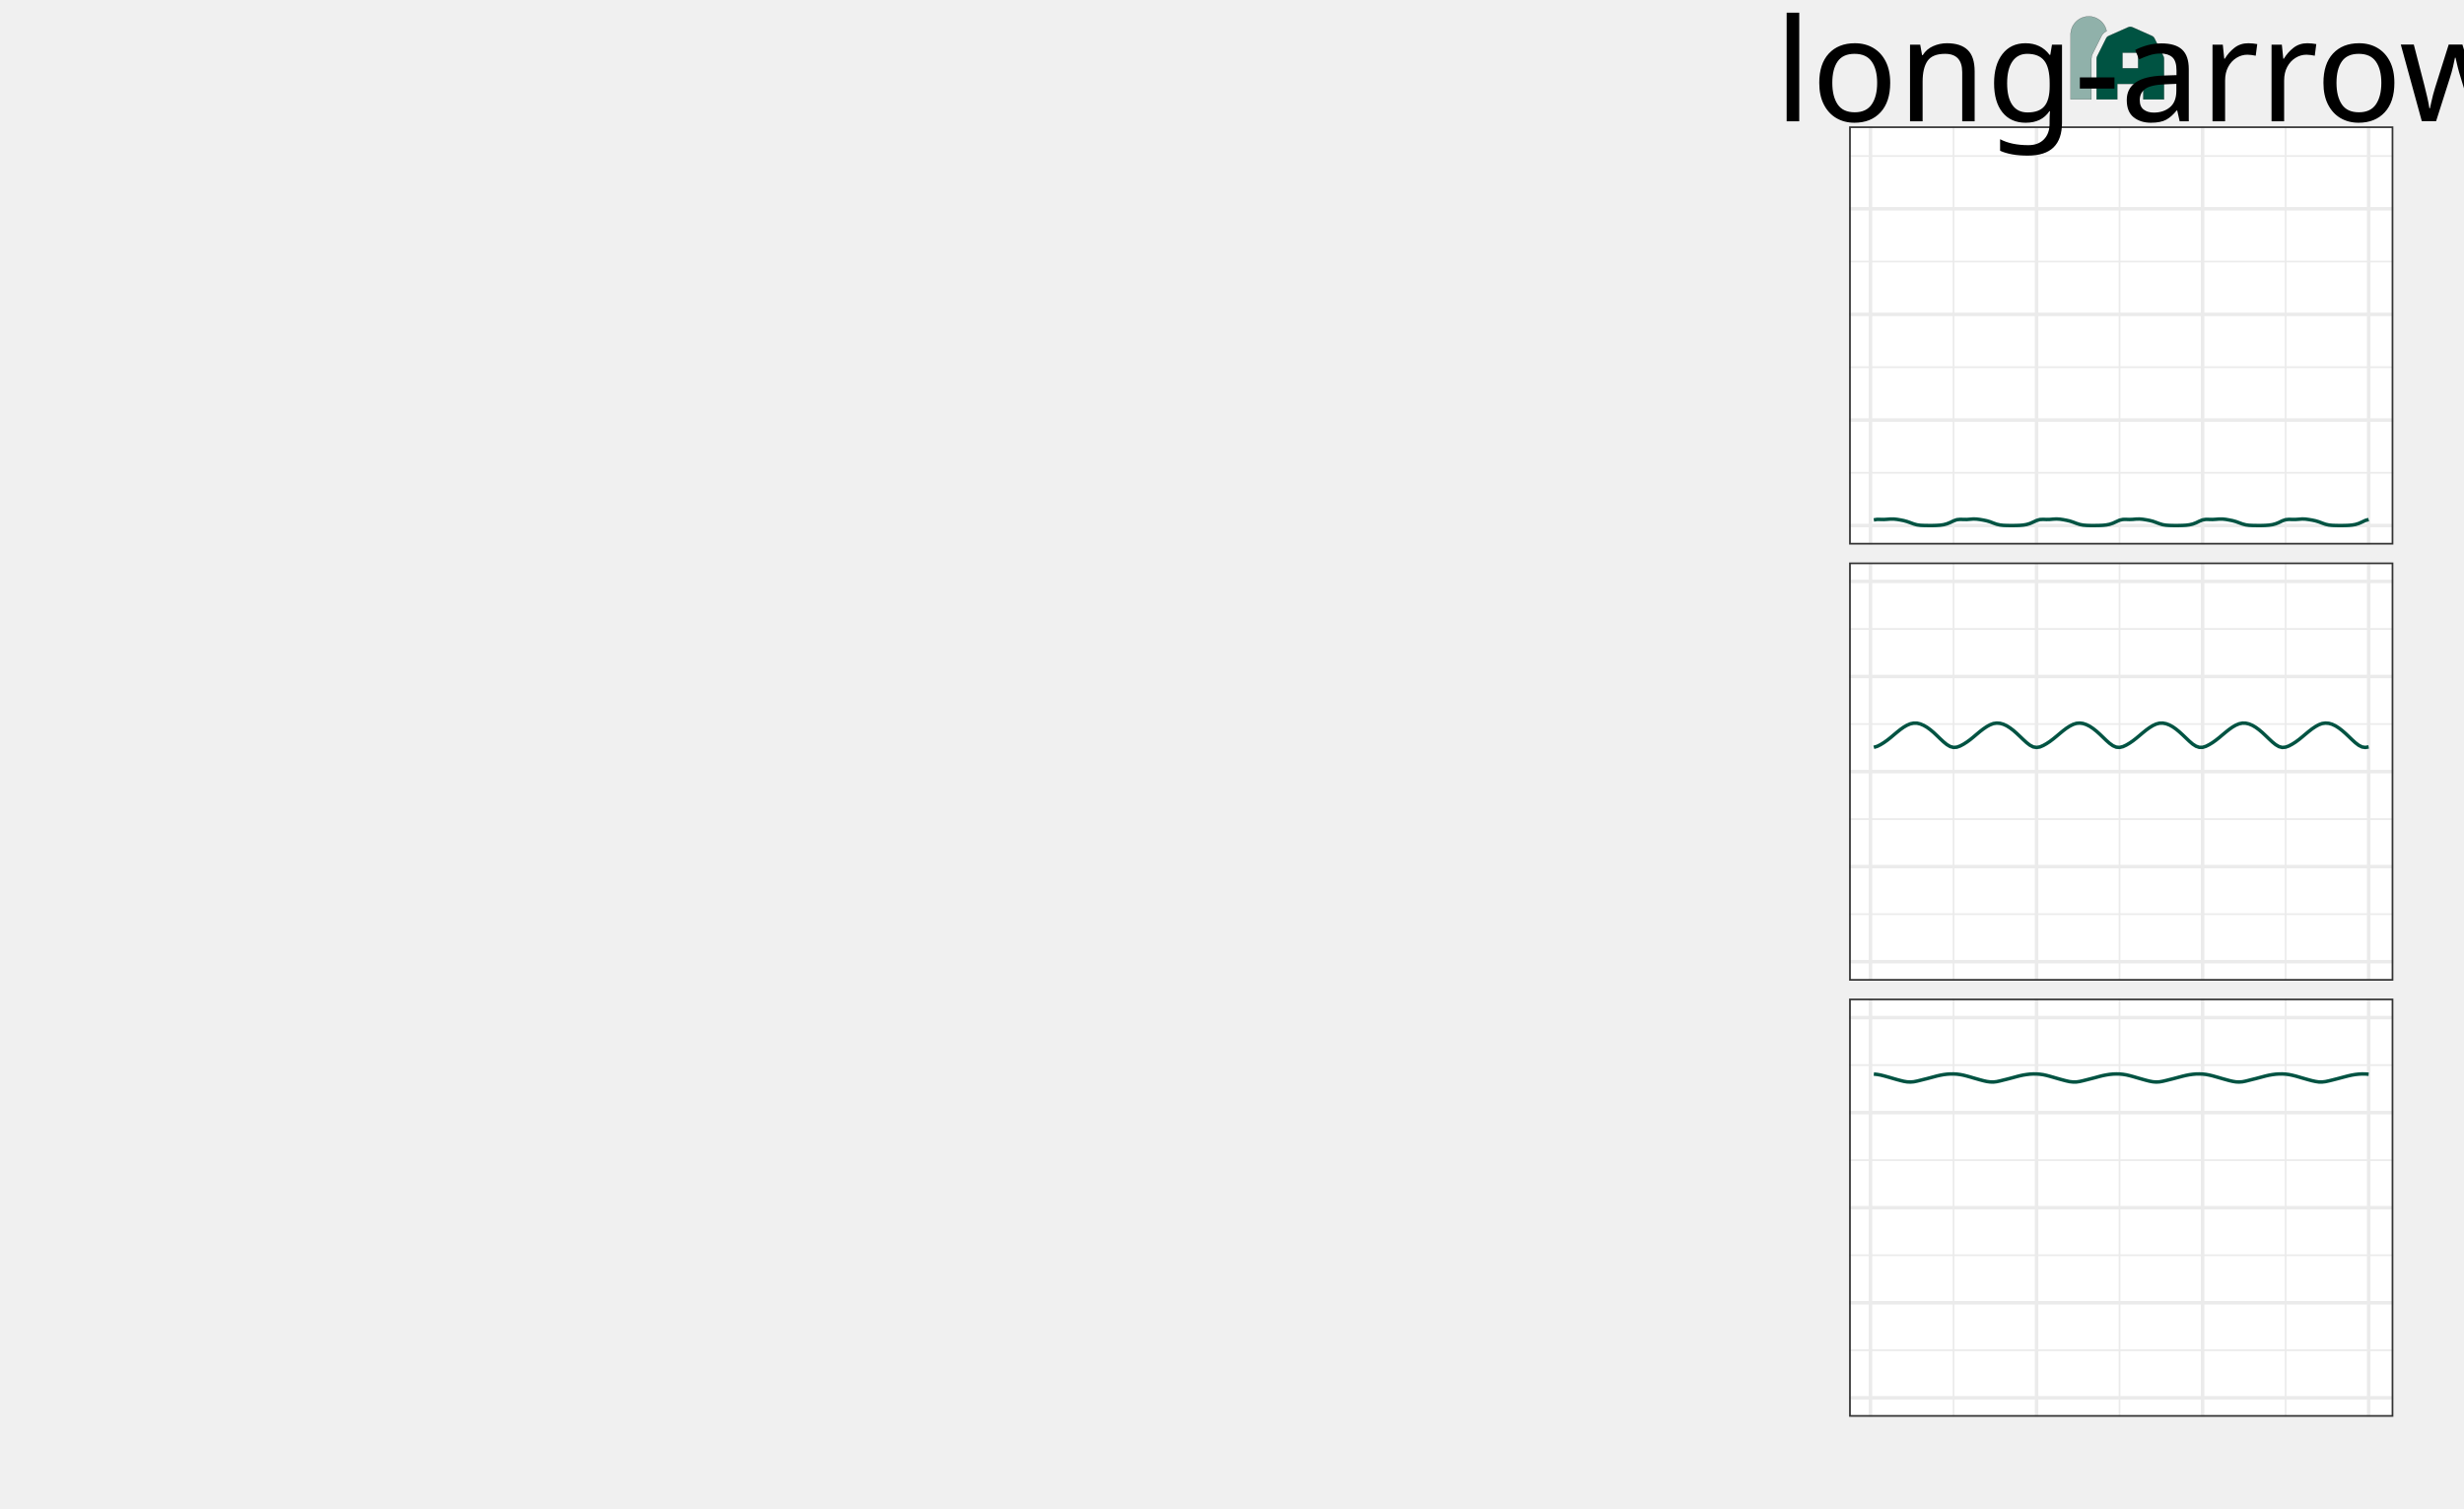
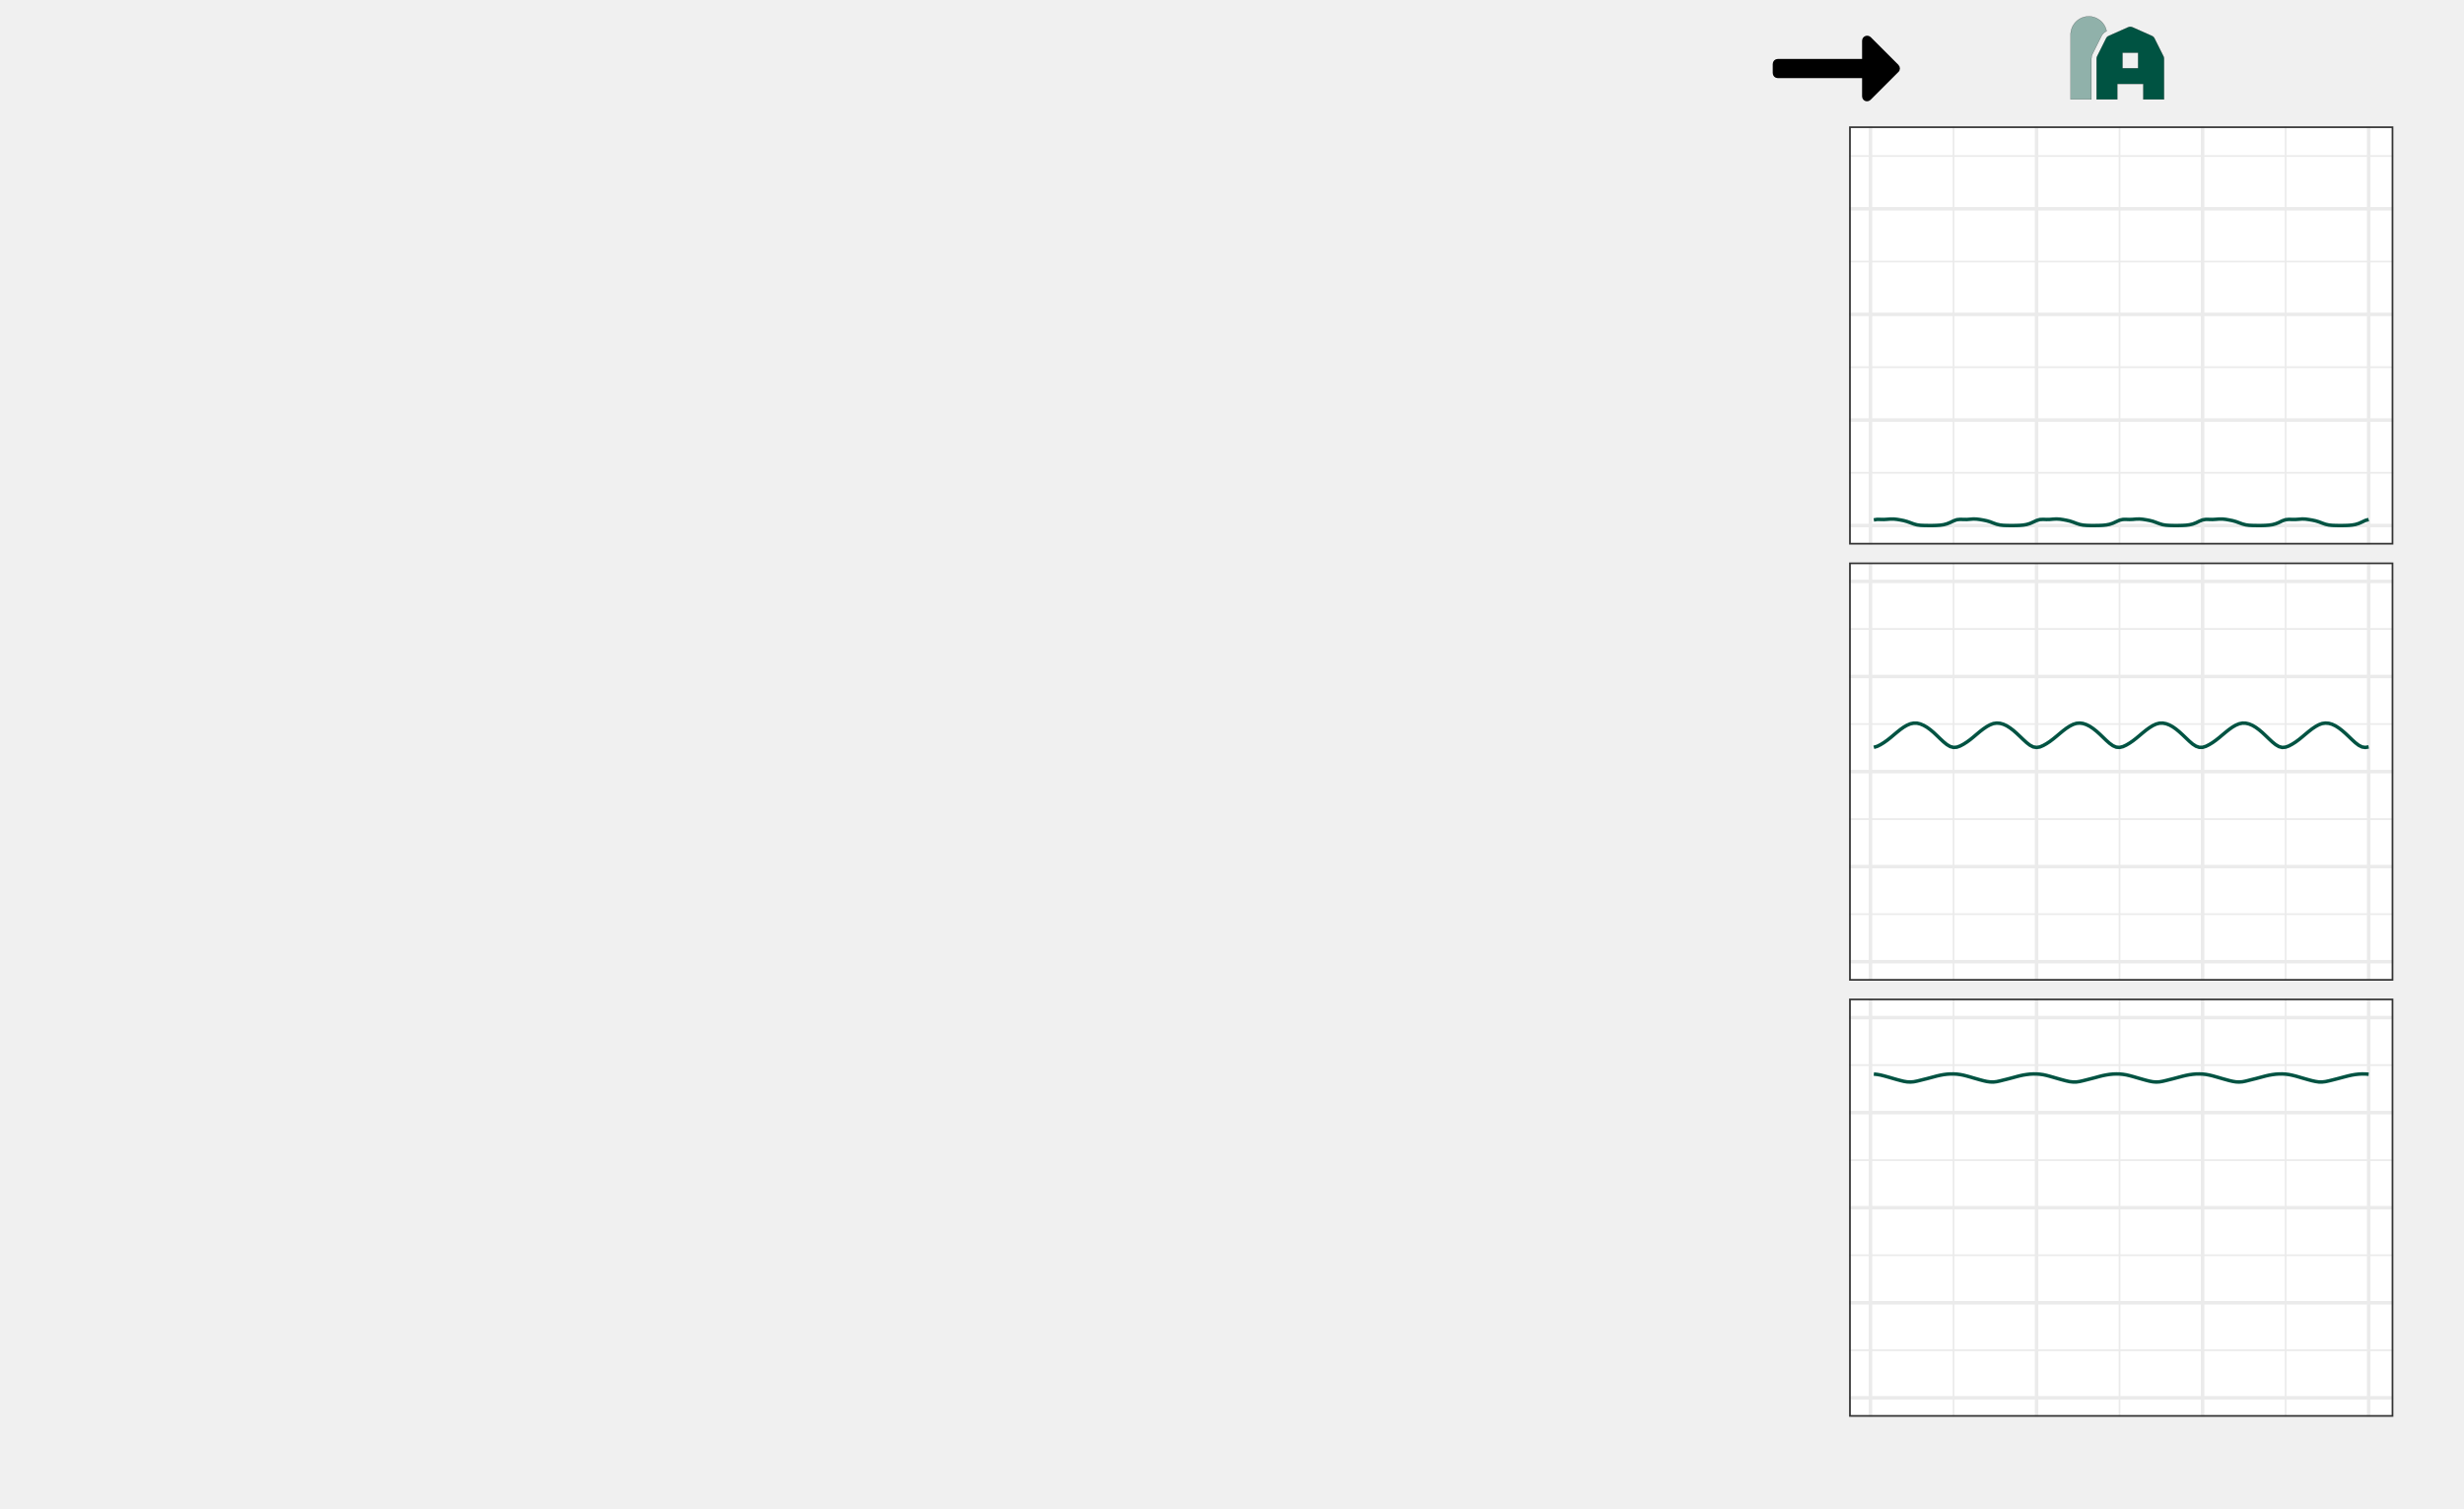
<svg xmlns="http://www.w3.org/2000/svg" viewBox="0 0 755.441 462.596" version="1.1" id="svg872" width="755.441" height="462.596">
  <defs id="defs4">
    <style type="text/css" id="style2">
    line, polyline, polygon, path, rect, circle {
      fill: none;
      stroke: #000000;
      stroke-linecap: round;
      stroke-linejoin: round;
      stroke-miterlimit: 10.00;
    }
  </style>
  </defs>
  <defs id="defs13">
    <clipPath id="cpNDkuOTJ8MjE2LjgwfDEzMy43MXw1LjQ4">
      <rect x="49.92" y="5.48" width="166.88" height="128.23" id="rect10" style="fill:none;stroke:#000000;stroke-linecap:round;stroke-linejoin:round;stroke-miterlimit:10" />
    </clipPath>
  </defs>
  <defs id="defs54">
    <clipPath id="cpMC4wMHw3NTYuMDB8NDMyLjAwfDAuMDA=">
      <rect x="0" y="0" width="756" height="432" id="rect51" style="fill:none;stroke:#000000;stroke-linecap:round;stroke-linejoin:round;stroke-miterlimit:10" />
    </clipPath>
  </defs>
  <defs id="defs59">
    <clipPath id="cpNDkuOTJ8MjE2LjgwfDI2Ny40MXwxMzkuMTk=">
      <rect x="49.92" y="139.19" width="166.88" height="128.23" id="rect56" style="fill:none;stroke:#000000;stroke-linecap:round;stroke-linejoin:round;stroke-miterlimit:10" />
    </clipPath>
  </defs>
  <defs id="defs103">
    <clipPath id="clipPath101">
      <rect x="0" y="0" width="756" height="432" id="rect99" style="fill:none;stroke:#000000;stroke-linecap:round;stroke-linejoin:round;stroke-miterlimit:10" />
    </clipPath>
  </defs>
  <defs id="defs108">
    <clipPath id="cpNDkuOTJ8MjE2LjgwfDQwMS4xMnwyNzIuODk=">
      <rect x="49.92" y="272.89" width="166.88" height="128.23" id="rect105" style="fill:none;stroke:#000000;stroke-linecap:round;stroke-linejoin:round;stroke-miterlimit:10" />
    </clipPath>
  </defs>
  <defs id="defs152">
    <clipPath id="clipPath150">
      <rect x="0" y="0" width="756" height="432" id="rect148" style="fill:none;stroke:#000000;stroke-linecap:round;stroke-linejoin:round;stroke-miterlimit:10" />
    </clipPath>
  </defs>
  <defs id="defs157">
    <clipPath id="cpMjIyLjI4fDM4OS4xNnwxMzMuNzF8NS40OA==">
      <rect x="222.28" y="5.48" width="166.88" height="128.23" id="rect154" style="fill:none;stroke:#000000;stroke-linecap:round;stroke-linejoin:round;stroke-miterlimit:10" />
    </clipPath>
  </defs>
  <defs id="defs199">
    <clipPath id="clipPath197">
      <rect x="0" y="0" width="756" height="432" id="rect195" style="fill:none;stroke:#000000;stroke-linecap:round;stroke-linejoin:round;stroke-miterlimit:10" />
    </clipPath>
  </defs>
  <defs id="defs204">
    <clipPath id="cpMjIyLjI4fDM4OS4xNnwyNjcuNDF8MTM5LjE5">
      <rect x="222.28" y="139.19" width="166.88" height="128.23" id="rect201" style="fill:none;stroke:#000000;stroke-linecap:round;stroke-linejoin:round;stroke-miterlimit:10" />
    </clipPath>
  </defs>
  <defs id="defs248">
    <clipPath id="clipPath246">
      <rect x="0" y="0" width="756" height="432" id="rect244" style="fill:none;stroke:#000000;stroke-linecap:round;stroke-linejoin:round;stroke-miterlimit:10" />
    </clipPath>
  </defs>
  <defs id="defs253">
    <clipPath id="cpMjIyLjI4fDM4OS4xNnw0MDEuMTJ8MjcyLjg5">
      <rect x="222.28" y="272.89" width="166.88" height="128.23" id="rect250" style="fill:none;stroke:#000000;stroke-linecap:round;stroke-linejoin:round;stroke-miterlimit:10" />
    </clipPath>
  </defs>
  <defs id="defs297">
    <clipPath id="clipPath295">
      <rect x="0" y="0" width="756" height="432" id="rect293" style="fill:none;stroke:#000000;stroke-linecap:round;stroke-linejoin:round;stroke-miterlimit:10" />
    </clipPath>
  </defs>
  <defs id="defs302">
    <clipPath id="cpMzk0LjYzfDU2MS41MXwxMzMuNzF8NS40OA==">
      <rect x="394.63" y="5.48" width="166.88" height="128.23" id="rect299" style="fill:none;stroke:#000000;stroke-linecap:round;stroke-linejoin:round;stroke-miterlimit:10" />
    </clipPath>
  </defs>
  <defs id="defs344">
    <clipPath id="clipPath342">
      <rect x="0" y="0" width="756" height="432" id="rect340" style="fill:none;stroke:#000000;stroke-linecap:round;stroke-linejoin:round;stroke-miterlimit:10" />
    </clipPath>
  </defs>
  <defs id="defs349">
    <clipPath id="cpMzk0LjYzfDU2MS41MXwyNjcuNDF8MTM5LjE5">
      <rect x="394.63" y="139.19" width="166.88" height="128.23" id="rect346" style="fill:none;stroke:#000000;stroke-linecap:round;stroke-linejoin:round;stroke-miterlimit:10" />
    </clipPath>
  </defs>
  <defs id="defs393">
    <clipPath id="clipPath391">
      <rect x="0" y="0" width="756" height="432" id="rect389" style="fill:none;stroke:#000000;stroke-linecap:round;stroke-linejoin:round;stroke-miterlimit:10" />
    </clipPath>
  </defs>
  <defs id="defs398">
    <clipPath id="cpMzk0LjYzfDU2MS41MXw0MDEuMTJ8MjcyLjg5">
      <rect x="394.63" y="272.89" width="166.88" height="128.23" id="rect395" style="fill:none;stroke:#000000;stroke-linecap:round;stroke-linejoin:round;stroke-miterlimit:10" />
    </clipPath>
  </defs>
  <defs id="defs442">
    <clipPath id="clipPath440">
      <rect x="0" y="0" width="756" height="432" id="rect438" style="fill:none;stroke:#000000;stroke-linecap:round;stroke-linejoin:round;stroke-miterlimit:10" />
    </clipPath>
  </defs>
  <defs id="defs447">
    <clipPath id="cpNTY2Ljk5fDczMy44N3wxMzMuNzF8NS40OA==">
      <rect x="566.99" y="5.48" width="166.88" height="128.23" id="rect444" style="fill:none;stroke:#000000;stroke-linecap:round;stroke-linejoin:round;stroke-miterlimit:10" />
    </clipPath>
  </defs>
  <rect x="566.99" y="5.48" width="166.88" height="128.23" style="fill:#ffffff;stroke:none;stroke-width:1.07;stroke-linecap:round;stroke-linejoin:round;stroke-miterlimit:10" clip-path="url(#cpNTY2Ljk5fDczMy44N3wxMzMuNzF8NS40OA==)" id="rect449" transform="translate(-0.07929701,33.24899)" />
  <polyline points="566.99,111.70 733.87,111.70 " style="fill:none;stroke:#ebebeb;stroke-width:0.53;stroke-linecap:butt;stroke-linejoin:round;stroke-miterlimit:10" clip-path="url(#cpNTY2Ljk5fDczMy44N3wxMzMuNzF8NS40OA==)" id="polyline451" transform="translate(-0.07929701,33.24899)" />
  <polyline points="566.99,79.33 733.87,79.33 " style="fill:none;stroke:#ebebeb;stroke-width:0.53;stroke-linecap:butt;stroke-linejoin:round;stroke-miterlimit:10" clip-path="url(#cpNTY2Ljk5fDczMy44N3wxMzMuNzF8NS40OA==)" id="polyline453" transform="translate(-0.07929701,33.24899)" />
  <polyline points="566.99,46.95 733.87,46.95 " style="fill:none;stroke:#ebebeb;stroke-width:0.53;stroke-linecap:butt;stroke-linejoin:round;stroke-miterlimit:10" clip-path="url(#cpNTY2Ljk5fDczMy44N3wxMzMuNzF8NS40OA==)" id="polyline455" transform="translate(-0.07929701,33.24899)" />
  <polyline points="566.99,14.58 733.87,14.58 " style="fill:none;stroke:#ebebeb;stroke-width:0.53;stroke-linecap:butt;stroke-linejoin:round;stroke-miterlimit:10" clip-path="url(#cpNTY2Ljk5fDczMy44N3wxMzMuNzF8NS40OA==)" id="polyline457" transform="translate(-0.07929701,33.24899)" />
  <polyline points="599.02,133.71 599.02,5.48 " style="fill:none;stroke:#ebebeb;stroke-width:0.53;stroke-linecap:butt;stroke-linejoin:round;stroke-miterlimit:10" clip-path="url(#cpNTY2Ljk5fDczMy44N3wxMzMuNzF8NS40OA==)" id="polyline459" transform="translate(-0.07929701,33.24899)" />
  <polyline points="649.92,133.71 649.92,5.48 " style="fill:none;stroke:#ebebeb;stroke-width:0.53;stroke-linecap:butt;stroke-linejoin:round;stroke-miterlimit:10" clip-path="url(#cpNTY2Ljk5fDczMy44N3wxMzMuNzF8NS40OA==)" id="polyline461" transform="translate(-0.07929701,33.24899)" />
  <polyline points="700.83,133.71 700.83,5.48 " style="fill:none;stroke:#ebebeb;stroke-width:0.53;stroke-linecap:butt;stroke-linejoin:round;stroke-miterlimit:10" clip-path="url(#cpNTY2Ljk5fDczMy44N3wxMzMuNzF8NS40OA==)" id="polyline463" transform="translate(-0.07929701,33.24899)" />
  <polyline points="566.99,127.89 733.87,127.89 " style="fill:none;stroke:#ebebeb;stroke-width:1.07;stroke-linecap:butt;stroke-linejoin:round;stroke-miterlimit:10" clip-path="url(#cpNTY2Ljk5fDczMy44N3wxMzMuNzF8NS40OA==)" id="polyline465" transform="translate(-0.07929701,33.24899)" />
  <polyline points="566.99,95.52 733.87,95.52 " style="fill:none;stroke:#ebebeb;stroke-width:1.07;stroke-linecap:butt;stroke-linejoin:round;stroke-miterlimit:10" clip-path="url(#cpNTY2Ljk5fDczMy44N3wxMzMuNzF8NS40OA==)" id="polyline467" transform="translate(-0.07929701,33.24899)" />
  <polyline points="566.99,63.14 733.87,63.14 " style="fill:none;stroke:#ebebeb;stroke-width:1.07;stroke-linecap:butt;stroke-linejoin:round;stroke-miterlimit:10" clip-path="url(#cpNTY2Ljk5fDczMy44N3wxMzMuNzF8NS40OA==)" id="polyline469" transform="translate(-0.07929701,33.24899)" />
  <polyline points="566.99,30.77 733.87,30.77 " style="fill:none;stroke:#ebebeb;stroke-width:1.07;stroke-linecap:butt;stroke-linejoin:round;stroke-miterlimit:10" clip-path="url(#cpNTY2Ljk5fDczMy44N3wxMzMuNzF8NS40OA==)" id="polyline471" transform="translate(-0.07929701,33.24899)" />
  <polyline points="573.56,133.71 573.56,5.48 " style="fill:none;stroke:#ebebeb;stroke-width:1.07;stroke-linecap:butt;stroke-linejoin:round;stroke-miterlimit:10" clip-path="url(#cpNTY2Ljk5fDczMy44N3wxMzMuNzF8NS40OA==)" id="polyline473" transform="translate(-0.07929701,33.24899)" />
  <polyline points="624.47,133.71 624.47,5.48 " style="fill:none;stroke:#ebebeb;stroke-width:1.07;stroke-linecap:butt;stroke-linejoin:round;stroke-miterlimit:10" clip-path="url(#cpNTY2Ljk5fDczMy44N3wxMzMuNzF8NS40OA==)" id="polyline475" transform="translate(-0.07929701,33.24899)" />
  <polyline points="675.38,133.71 675.38,5.48 " style="fill:none;stroke:#ebebeb;stroke-width:1.07;stroke-linecap:butt;stroke-linejoin:round;stroke-miterlimit:10" clip-path="url(#cpNTY2Ljk5fDczMy44N3wxMzMuNzF8NS40OA==)" id="polyline477" transform="translate(-0.07929701,33.24899)" />
  <polyline points="726.29,133.71 726.29,5.48 " style="fill:none;stroke:#ebebeb;stroke-width:1.07;stroke-linecap:butt;stroke-linejoin:round;stroke-miterlimit:10" clip-path="url(#cpNTY2Ljk5fDczMy44N3wxMzMuNzF8NS40OA==)" id="polyline479" transform="translate(-0.07929701,33.24899)" />
  <polyline points="574.58,126.15 575.60,125.98 576.62,126.00 577.63,126.02 578.65,125.96 579.67,125.88 580.69,125.88 581.71,125.99 582.72,126.16 583.74,126.36 584.76,126.64 585.78,127.00 586.80,127.38 587.82,127.66 588.83,127.80 589.85,127.85 590.87,127.87 591.89,127.88 592.91,127.87 593.92,127.83 594.94,127.76 595.96,127.61 596.98,127.34 598.00,126.93 599.02,126.44 600.03,126.08 601.05,125.98 602.07,126.01 603.09,126.02 604.11,125.94 605.12,125.86 606.14,125.90 607.16,126.03 608.18,126.21 609.20,126.42 610.22,126.72 611.23,127.11 612.25,127.47 613.27,127.70 614.29,127.82 615.31,127.86 616.32,127.88 617.34,127.88 618.36,127.86 619.38,127.82 620.40,127.73 621.42,127.55 622.43,127.25 623.45,126.80 624.47,126.33 625.49,126.03 626.51,125.98 627.52,126.02 628.54,126.00 629.56,125.91 630.58,125.86 631.60,125.92 632.62,126.07 633.63,126.26 634.65,126.49 635.67,126.82 636.69,127.21 637.71,127.54 638.72,127.74 639.74,127.83 640.76,127.87 641.78,127.88 642.80,127.87 643.82,127.85 644.83,127.80 645.85,127.69 646.87,127.49 647.89,127.15 648.91,126.68 649.92,126.23 650.94,126.00 651.96,125.99 652.98,126.02 654.00,125.98 655.02,125.89 656.03,125.87 657.05,125.96 658.07,126.12 659.09,126.31 660.11,126.56 661.12,126.92 662.14,127.30 663.16,127.61 664.18,127.77 665.20,127.84 666.22,127.87 667.23,127.88 668.25,127.87 669.27,127.84 670.29,127.78 671.31,127.65 672.32,127.42 673.34,127.04 674.36,126.55 675.38,126.14 676.40,125.98 677.41,126.00 678.43,126.02 679.45,125.96 680.47,125.88 681.49,125.88 682.51,125.99 683.52,126.17 684.54,126.37 685.56,126.65 686.58,127.02 687.60,127.39 688.61,127.66 689.63,127.80 690.65,127.85 691.67,127.87 692.69,127.88 693.71,127.87 694.72,127.83 695.74,127.75 696.76,127.60 697.78,127.33 698.80,126.92 699.81,126.43 700.83,126.08 701.85,125.98 702.87,126.01 703.89,126.01 704.91,125.94 705.92,125.86 706.94,125.90 707.96,126.04 708.98,126.21 710.00,126.43 711.01,126.73 712.03,127.12 713.05,127.48 714.07,127.71 715.09,127.82 716.11,127.86 717.12,127.88 718.14,127.88 719.16,127.86 720.18,127.82 721.20,127.72 722.21,127.55 723.23,127.24 724.25,126.79 725.27,126.31 726.29,126.03 " style="fill:none;stroke:#005342;stroke-width:1.07;stroke-linecap:butt;stroke-linejoin:round;stroke-miterlimit:10" clip-path="url(#cpNTY2Ljk5fDczMy44N3wxMzMuNzF8NS40OA==)" id="polyline481" transform="translate(-0.07929701,33.24899)" />
  <rect x="566.99" y="5.48" width="166.88" height="128.23" style="fill:none;stroke:#333333;stroke-width:1.07;stroke-linecap:round;stroke-linejoin:round;stroke-miterlimit:10" clip-path="url(#cpNTY2Ljk5fDczMy44N3wxMzMuNzF8NS40OA==)" id="rect483" transform="translate(-0.07929701,33.24899)" />
  <defs id="defs489">
    <clipPath id="clipPath487">
      <rect x="0" y="0" width="756" height="432" id="rect485" style="fill:none;stroke:#000000;stroke-linecap:round;stroke-linejoin:round;stroke-miterlimit:10" />
    </clipPath>
  </defs>
  <defs id="defs494">
    <clipPath id="cpNTY2Ljk5fDczMy44N3wyNjcuNDF8MTM5LjE5">
      <rect x="566.99" y="139.19" width="166.88" height="128.23" id="rect491" style="fill:none;stroke:#000000;stroke-linecap:round;stroke-linejoin:round;stroke-miterlimit:10" />
    </clipPath>
  </defs>
  <rect x="566.99" y="139.19" width="166.88" height="128.23" style="fill:#ffffff;stroke:none;stroke-width:1.07;stroke-linecap:round;stroke-linejoin:round;stroke-miterlimit:10" clip-path="url(#cpNTY2Ljk5fDczMy44N3wyNjcuNDF8MTM5LjE5)" id="rect496" transform="translate(-0.07929701,33.24899)" />
  <polyline points="566.99,247.01 733.87,247.01 " style="fill:none;stroke:#ebebeb;stroke-width:0.53;stroke-linecap:butt;stroke-linejoin:round;stroke-miterlimit:10" clip-path="url(#cpNTY2Ljk5fDczMy44N3wyNjcuNDF8MTM5LjE5)" id="polyline498" transform="translate(-0.07929701,33.24899)" />
  <polyline points="566.99,217.87 733.87,217.87 " style="fill:none;stroke:#ebebeb;stroke-width:0.53;stroke-linecap:butt;stroke-linejoin:round;stroke-miterlimit:10" clip-path="url(#cpNTY2Ljk5fDczMy44N3wyNjcuNDF8MTM5LjE5)" id="polyline500" transform="translate(-0.07929701,33.24899)" />
  <polyline points="566.99,188.73 733.87,188.73 " style="fill:none;stroke:#ebebeb;stroke-width:0.53;stroke-linecap:butt;stroke-linejoin:round;stroke-miterlimit:10" clip-path="url(#cpNTY2Ljk5fDczMy44N3wyNjcuNDF8MTM5LjE5)" id="polyline502" transform="translate(-0.07929701,33.24899)" />
  <polyline points="566.99,159.59 733.87,159.59 " style="fill:none;stroke:#ebebeb;stroke-width:0.53;stroke-linecap:butt;stroke-linejoin:round;stroke-miterlimit:10" clip-path="url(#cpNTY2Ljk5fDczMy44N3wyNjcuNDF8MTM5LjE5)" id="polyline504" transform="translate(-0.07929701,33.24899)" />
  <polyline points="599.02,267.41 599.02,139.19 " style="fill:none;stroke:#ebebeb;stroke-width:0.53;stroke-linecap:butt;stroke-linejoin:round;stroke-miterlimit:10" clip-path="url(#cpNTY2Ljk5fDczMy44N3wyNjcuNDF8MTM5LjE5)" id="polyline506" transform="translate(-0.07929701,33.24899)" />
  <polyline points="649.92,267.41 649.92,139.19 " style="fill:none;stroke:#ebebeb;stroke-width:0.53;stroke-linecap:butt;stroke-linejoin:round;stroke-miterlimit:10" clip-path="url(#cpNTY2Ljk5fDczMy44N3wyNjcuNDF8MTM5LjE5)" id="polyline508" transform="translate(-0.07929701,33.24899)" />
  <polyline points="700.83,267.41 700.83,139.19 " style="fill:none;stroke:#ebebeb;stroke-width:0.53;stroke-linecap:butt;stroke-linejoin:round;stroke-miterlimit:10" clip-path="url(#cpNTY2Ljk5fDczMy44N3wyNjcuNDF8MTM5LjE5)" id="polyline510" transform="translate(-0.07929701,33.24899)" />
  <polyline points="566.99,261.58 733.87,261.58 " style="fill:none;stroke:#ebebeb;stroke-width:1.07;stroke-linecap:butt;stroke-linejoin:round;stroke-miterlimit:10" clip-path="url(#cpNTY2Ljk5fDczMy44N3wyNjcuNDF8MTM5LjE5)" id="polyline512" transform="translate(-0.07929701,33.24899)" />
  <polyline points="566.99,232.44 733.87,232.44 " style="fill:none;stroke:#ebebeb;stroke-width:1.07;stroke-linecap:butt;stroke-linejoin:round;stroke-miterlimit:10" clip-path="url(#cpNTY2Ljk5fDczMy44N3wyNjcuNDF8MTM5LjE5)" id="polyline514" transform="translate(-0.07929701,33.24899)" />
  <polyline points="566.99,203.30 733.87,203.30 " style="fill:none;stroke:#ebebeb;stroke-width:1.07;stroke-linecap:butt;stroke-linejoin:round;stroke-miterlimit:10" clip-path="url(#cpNTY2Ljk5fDczMy44N3wyNjcuNDF8MTM5LjE5)" id="polyline516" transform="translate(-0.07929701,33.24899)" />
  <polyline points="566.99,174.16 733.87,174.16 " style="fill:none;stroke:#ebebeb;stroke-width:1.07;stroke-linecap:butt;stroke-linejoin:round;stroke-miterlimit:10" clip-path="url(#cpNTY2Ljk5fDczMy44N3wyNjcuNDF8MTM5LjE5)" id="polyline518" transform="translate(-0.07929701,33.24899)" />
  <polyline points="566.99,145.01 733.87,145.01 " style="fill:none;stroke:#ebebeb;stroke-width:1.07;stroke-linecap:butt;stroke-linejoin:round;stroke-miterlimit:10" clip-path="url(#cpNTY2Ljk5fDczMy44N3wyNjcuNDF8MTM5LjE5)" id="polyline520" transform="translate(-0.07929701,33.24899)" />
  <polyline points="573.56,267.41 573.56,139.19 " style="fill:none;stroke:#ebebeb;stroke-width:1.07;stroke-linecap:butt;stroke-linejoin:round;stroke-miterlimit:10" clip-path="url(#cpNTY2Ljk5fDczMy44N3wyNjcuNDF8MTM5LjE5)" id="polyline522" transform="translate(-0.07929701,33.24899)" />
  <polyline points="624.47,267.41 624.47,139.19 " style="fill:none;stroke:#ebebeb;stroke-width:1.07;stroke-linecap:butt;stroke-linejoin:round;stroke-miterlimit:10" clip-path="url(#cpNTY2Ljk5fDczMy44N3wyNjcuNDF8MTM5LjE5)" id="polyline524" transform="translate(-0.07929701,33.24899)" />
  <polyline points="675.38,267.41 675.38,139.19 " style="fill:none;stroke:#ebebeb;stroke-width:1.07;stroke-linecap:butt;stroke-linejoin:round;stroke-miterlimit:10" clip-path="url(#cpNTY2Ljk5fDczMy44N3wyNjcuNDF8MTM5LjE5)" id="polyline526" transform="translate(-0.07929701,33.24899)" />
  <polyline points="726.29,267.41 726.29,139.19 " style="fill:none;stroke:#ebebeb;stroke-width:1.07;stroke-linecap:butt;stroke-linejoin:round;stroke-miterlimit:10" clip-path="url(#cpNTY2Ljk5fDczMy44N3wyNjcuNDF8MTM5LjE5)" id="polyline528" transform="translate(-0.07929701,33.24899)" />
  <polyline points="574.58,195.87 575.60,195.57 576.62,195.06 577.63,194.44 578.65,193.72 579.67,192.92 580.69,192.06 581.71,191.21 582.72,190.40 583.74,189.68 584.76,189.09 585.78,188.66 586.80,188.45 587.82,188.46 588.83,188.70 589.85,189.13 590.87,189.72 591.89,190.46 592.91,191.32 593.92,192.27 594.94,193.25 595.96,194.20 596.98,195.03 598.00,195.63 599.02,195.90 600.03,195.82 601.05,195.45 602.07,194.91 603.09,194.26 604.11,193.52 605.12,192.70 606.14,191.84 607.16,190.99 608.18,190.21 609.20,189.52 610.22,188.96 611.23,188.58 612.25,188.43 613.27,188.51 614.29,188.79 615.31,189.26 616.32,189.90 617.34,190.67 618.36,191.56 619.38,192.52 620.40,193.50 621.42,194.43 622.43,195.21 623.45,195.74 624.47,195.91 625.49,195.75 626.51,195.32 627.52,194.75 628.54,194.08 629.56,193.31 630.58,192.48 631.60,191.62 632.62,190.78 633.63,190.02 634.65,189.36 635.67,188.84 636.69,188.52 637.71,188.43 638.72,188.56 639.74,188.90 640.76,189.41 641.78,190.09 642.80,190.89 643.82,191.80 644.83,192.77 645.85,193.75 646.87,194.65 647.89,195.38 648.91,195.82 649.92,195.90 650.94,195.66 651.96,195.19 652.98,194.59 654.00,193.89 655.02,193.10 656.03,192.26 657.05,191.40 658.07,190.58 659.09,189.84 660.11,189.21 661.12,188.74 662.14,188.47 663.16,188.44 664.18,188.63 665.20,189.01 666.22,189.57 667.23,190.28 668.25,191.12 669.27,192.05 670.29,193.02 671.31,193.99 672.32,194.86 673.34,195.52 674.36,195.87 675.38,195.87 676.40,195.55 677.41,195.04 678.43,194.42 679.45,193.69 680.47,192.89 681.49,192.03 682.51,191.18 683.52,190.38 684.54,189.66 685.56,189.07 686.58,188.65 687.60,188.44 688.61,188.47 689.63,188.71 690.65,189.14 691.67,189.74 692.69,190.49 693.71,191.35 694.72,192.30 695.74,193.28 696.76,194.23 697.78,195.05 698.80,195.65 699.81,195.91 700.83,195.81 701.85,195.44 702.87,194.89 703.89,194.24 704.91,193.49 705.92,192.67 706.94,191.81 707.96,190.97 708.98,190.18 710.00,189.50 711.01,188.94 712.03,188.57 713.05,188.43 714.07,188.51 715.09,188.80 716.11,189.28 717.12,189.92 718.14,190.70 719.16,191.59 720.18,192.55 721.20,193.53 722.21,194.45 723.23,195.23 724.25,195.75 725.27,195.91 726.29,195.74 " style="fill:none;stroke:#005342;stroke-width:1.07;stroke-linecap:butt;stroke-linejoin:round;stroke-miterlimit:10" clip-path="url(#cpNTY2Ljk5fDczMy44N3wyNjcuNDF8MTM5LjE5)" id="polyline530" transform="translate(-0.07929701,33.24899)" />
  <rect x="566.99" y="139.19" width="166.88" height="128.23" style="fill:none;stroke:#333333;stroke-width:1.07;stroke-linecap:round;stroke-linejoin:round;stroke-miterlimit:10" clip-path="url(#cpNTY2Ljk5fDczMy44N3wyNjcuNDF8MTM5LjE5)" id="rect532" transform="translate(-0.07929701,33.24899)" />
  <defs id="defs538">
    <clipPath id="clipPath536">
      <rect x="0" y="0" width="756" height="432" id="rect534" style="fill:none;stroke:#000000;stroke-linecap:round;stroke-linejoin:round;stroke-miterlimit:10" />
    </clipPath>
  </defs>
  <defs id="defs543">
    <clipPath id="cpNTY2Ljk5fDczMy44N3w0MDEuMTJ8MjcyLjg5">
      <rect x="566.99" y="272.89" width="166.88" height="128.23" id="rect540" style="fill:none;stroke:#000000;stroke-linecap:round;stroke-linejoin:round;stroke-miterlimit:10" />
    </clipPath>
  </defs>
  <rect x="566.99" y="272.89" width="166.88" height="128.23" style="fill:#ffffff;stroke:none;stroke-width:1.07;stroke-linecap:round;stroke-linejoin:round;stroke-miterlimit:10" clip-path="url(#cpNTY2Ljk5fDczMy44N3w0MDEuMTJ8MjcyLjg5)" id="rect545" transform="translate(-0.07929701,33.24899)" />
  <polyline points="566.99,380.72 733.87,380.72 " style="fill:none;stroke:#ebebeb;stroke-width:0.53;stroke-linecap:butt;stroke-linejoin:round;stroke-miterlimit:10" clip-path="url(#cpNTY2Ljk5fDczMy44N3w0MDEuMTJ8MjcyLjg5)" id="polyline547" transform="translate(-0.07929701,33.24899)" />
  <polyline points="566.99,351.58 733.87,351.58 " style="fill:none;stroke:#ebebeb;stroke-width:0.53;stroke-linecap:butt;stroke-linejoin:round;stroke-miterlimit:10" clip-path="url(#cpNTY2Ljk5fDczMy44N3w0MDEuMTJ8MjcyLjg5)" id="polyline549" transform="translate(-0.07929701,33.24899)" />
  <polyline points="566.99,322.43 733.87,322.43 " style="fill:none;stroke:#ebebeb;stroke-width:0.53;stroke-linecap:butt;stroke-linejoin:round;stroke-miterlimit:10" clip-path="url(#cpNTY2Ljk5fDczMy44N3w0MDEuMTJ8MjcyLjg5)" id="polyline551" transform="translate(-0.07929701,33.24899)" />
  <polyline points="566.99,293.29 733.87,293.29 " style="fill:none;stroke:#ebebeb;stroke-width:0.53;stroke-linecap:butt;stroke-linejoin:round;stroke-miterlimit:10" clip-path="url(#cpNTY2Ljk5fDczMy44N3w0MDEuMTJ8MjcyLjg5)" id="polyline553" transform="translate(-0.07929701,33.24899)" />
  <polyline points="599.02,401.12 599.02,272.89 " style="fill:none;stroke:#ebebeb;stroke-width:0.53;stroke-linecap:butt;stroke-linejoin:round;stroke-miterlimit:10" clip-path="url(#cpNTY2Ljk5fDczMy44N3w0MDEuMTJ8MjcyLjg5)" id="polyline555" transform="translate(-0.07929701,33.24899)" />
  <polyline points="649.92,401.12 649.92,272.89 " style="fill:none;stroke:#ebebeb;stroke-width:0.53;stroke-linecap:butt;stroke-linejoin:round;stroke-miterlimit:10" clip-path="url(#cpNTY2Ljk5fDczMy44N3w0MDEuMTJ8MjcyLjg5)" id="polyline557" transform="translate(-0.07929701,33.24899)" />
  <polyline points="700.83,401.12 700.83,272.89 " style="fill:none;stroke:#ebebeb;stroke-width:0.53;stroke-linecap:butt;stroke-linejoin:round;stroke-miterlimit:10" clip-path="url(#cpNTY2Ljk5fDczMy44N3w0MDEuMTJ8MjcyLjg5)" id="polyline559" transform="translate(-0.07929701,33.24899)" />
  <polyline points="566.99,395.29 733.87,395.29 " style="fill:none;stroke:#ebebeb;stroke-width:1.07;stroke-linecap:butt;stroke-linejoin:round;stroke-miterlimit:10" clip-path="url(#cpNTY2Ljk5fDczMy44N3w0MDEuMTJ8MjcyLjg5)" id="polyline561" transform="translate(-0.07929701,33.24899)" />
  <polyline points="566.99,366.15 733.87,366.15 " style="fill:none;stroke:#ebebeb;stroke-width:1.07;stroke-linecap:butt;stroke-linejoin:round;stroke-miterlimit:10" clip-path="url(#cpNTY2Ljk5fDczMy44N3w0MDEuMTJ8MjcyLjg5)" id="polyline563" transform="translate(-0.07929701,33.24899)" />
  <polyline points="566.99,337.00 733.87,337.00 " style="fill:none;stroke:#ebebeb;stroke-width:1.07;stroke-linecap:butt;stroke-linejoin:round;stroke-miterlimit:10" clip-path="url(#cpNTY2Ljk5fDczMy44N3w0MDEuMTJ8MjcyLjg5)" id="polyline565" transform="translate(-0.07929701,33.24899)" />
  <polyline points="566.99,307.86 733.87,307.86 " style="fill:none;stroke:#ebebeb;stroke-width:1.07;stroke-linecap:butt;stroke-linejoin:round;stroke-miterlimit:10" clip-path="url(#cpNTY2Ljk5fDczMy44N3w0MDEuMTJ8MjcyLjg5)" id="polyline567" transform="translate(-0.07929701,33.24899)" />
  <polyline points="566.99,278.72 733.87,278.72 " style="fill:none;stroke:#ebebeb;stroke-width:1.07;stroke-linecap:butt;stroke-linejoin:round;stroke-miterlimit:10" clip-path="url(#cpNTY2Ljk5fDczMy44N3w0MDEuMTJ8MjcyLjg5)" id="polyline569" transform="translate(-0.07929701,33.24899)" />
  <polyline points="573.56,401.12 573.56,272.89 " style="fill:none;stroke:#ebebeb;stroke-width:1.07;stroke-linecap:butt;stroke-linejoin:round;stroke-miterlimit:10" clip-path="url(#cpNTY2Ljk5fDczMy44N3w0MDEuMTJ8MjcyLjg5)" id="polyline571" transform="translate(-0.07929701,33.24899)" />
  <polyline points="624.47,401.12 624.47,272.89 " style="fill:none;stroke:#ebebeb;stroke-width:1.07;stroke-linecap:butt;stroke-linejoin:round;stroke-miterlimit:10" clip-path="url(#cpNTY2Ljk5fDczMy44N3w0MDEuMTJ8MjcyLjg5)" id="polyline573" transform="translate(-0.07929701,33.24899)" />
  <polyline points="675.38,401.12 675.38,272.89 " style="fill:none;stroke:#ebebeb;stroke-width:1.07;stroke-linecap:butt;stroke-linejoin:round;stroke-miterlimit:10" clip-path="url(#cpNTY2Ljk5fDczMy44N3w0MDEuMTJ8MjcyLjg5)" id="polyline575" transform="translate(-0.07929701,33.24899)" />
  <polyline points="726.29,401.12 726.29,272.89 " style="fill:none;stroke:#ebebeb;stroke-width:1.07;stroke-linecap:butt;stroke-linejoin:round;stroke-miterlimit:10" clip-path="url(#cpNTY2Ljk5fDczMy44N3w0MDEuMTJ8MjcyLjg5)" id="polyline577" transform="translate(-0.07929701,33.24899)" />
  <polyline points="574.58,296.04 575.60,296.15 576.62,296.33 577.63,296.58 578.65,296.86 579.67,297.15 580.69,297.45 581.71,297.74 582.72,298.01 583.74,298.26 584.76,298.43 585.78,298.48 586.80,298.40 587.82,298.20 588.83,297.95 589.85,297.69 590.87,297.44 591.89,297.17 592.91,296.90 593.92,296.63 594.94,296.40 595.96,296.21 596.98,296.08 598.00,296.01 599.02,296.00 600.03,296.06 601.05,296.19 602.07,296.39 603.09,296.65 604.11,296.93 605.12,297.23 606.14,297.52 607.16,297.81 608.18,298.08 609.20,298.31 610.22,298.45 611.23,298.48 612.25,298.36 613.27,298.14 614.29,297.88 615.31,297.63 616.32,297.37 617.34,297.10 618.36,296.82 619.38,296.56 620.40,296.34 621.42,296.18 622.43,296.06 623.45,296.00 624.47,296.01 625.49,296.09 626.51,296.23 627.52,296.45 628.54,296.72 629.56,297.01 630.58,297.31 631.60,297.60 632.62,297.88 633.63,298.14 634.65,298.36 635.67,298.47 636.69,298.46 637.71,298.31 638.72,298.08 639.74,297.82 640.76,297.56 641.78,297.30 642.80,297.03 643.82,296.75 644.83,296.50 645.85,296.30 646.87,296.14 647.89,296.04 648.91,296.00 649.92,296.02 650.94,296.12 651.96,296.28 652.98,296.52 654.00,296.79 655.02,297.09 656.03,297.38 657.05,297.67 658.07,297.95 659.09,298.21 660.11,298.40 661.12,298.48 662.14,298.43 663.16,298.25 664.18,298.01 665.20,297.75 666.22,297.50 667.23,297.23 668.25,296.96 669.27,296.69 670.29,296.45 671.31,296.25 672.32,296.11 673.34,296.02 674.36,296.00 675.38,296.04 676.40,296.15 677.41,296.34 678.43,296.58 679.45,296.87 680.47,297.16 681.49,297.46 682.51,297.74 683.52,298.02 684.54,298.26 685.56,298.43 686.58,298.48 687.60,298.40 688.61,298.20 689.63,297.94 690.65,297.68 691.67,297.43 692.69,297.16 693.71,296.89 694.72,296.62 695.74,296.39 696.76,296.21 697.78,296.08 698.80,296.01 699.81,296.00 700.83,296.06 701.85,296.19 702.87,296.40 703.89,296.65 704.91,296.94 705.92,297.24 706.94,297.53 707.96,297.82 708.98,298.09 710.00,298.31 711.01,298.46 712.03,298.47 713.05,298.35 714.07,298.13 715.09,297.88 716.11,297.62 717.12,297.36 718.14,297.09 719.16,296.82 720.18,296.56 721.20,296.34 722.21,296.17 723.23,296.06 724.25,296.00 725.27,296.01 726.29,296.09 " style="fill:none;stroke:#005342;stroke-width:1.07;stroke-linecap:butt;stroke-linejoin:round;stroke-miterlimit:10" clip-path="url(#cpNTY2Ljk5fDczMy44N3w0MDEuMTJ8MjcyLjg5)" id="polyline579" transform="translate(-0.07929701,33.24899)" />
  <rect x="566.99" y="272.89" width="166.88" height="128.23" style="fill:none;stroke:#333333;stroke-width:1.07;stroke-linecap:round;stroke-linejoin:round;stroke-miterlimit:10" clip-path="url(#cpNTY2Ljk5fDczMy44N3w0MDEuMTJ8MjcyLjg5)" id="rect581" transform="translate(-0.07929701,33.24899)" />
  <defs id="defs587">
    <clipPath id="clipPath585">
      <rect x="0" y="0" width="756" height="432" id="rect583" style="fill:none;stroke:#000000;stroke-linecap:round;stroke-linejoin:round;stroke-miterlimit:10" />
    </clipPath>
  </defs>
  <defs id="defs592">
    <clipPath id="cpNDkuOTJ8MjE2LjgwfDUuNDh8NS40OA==">
      <rect x="49.92" y="5.48" width="166.88" height="0" id="rect589" style="fill:none;stroke:#000000;stroke-linecap:round;stroke-linejoin:round;stroke-miterlimit:10" />
    </clipPath>
  </defs>
  <defs id="defs598">
    <clipPath id="clipPath596">
      <rect x="0" y="0" width="756" height="432" id="rect594" style="fill:none;stroke:#000000;stroke-linecap:round;stroke-linejoin:round;stroke-miterlimit:10" />
    </clipPath>
  </defs>
  <defs id="defs603">
    <clipPath id="cpMjIyLjI4fDM4OS4xNnw1LjQ4fDUuNDg=">
      <rect x="222.28" y="5.48" width="166.88" height="0" id="rect600" style="fill:none;stroke:#000000;stroke-linecap:round;stroke-linejoin:round;stroke-miterlimit:10" />
    </clipPath>
  </defs>
  <defs id="defs609">
    <clipPath id="clipPath607">
      <rect x="0" y="0" width="756" height="432" id="rect605" style="fill:none;stroke:#000000;stroke-linecap:round;stroke-linejoin:round;stroke-miterlimit:10" />
    </clipPath>
  </defs>
  <defs id="defs614">
    <clipPath id="cpMzk0LjYzfDU2MS41MXw1LjQ4fDUuNDg=">
      <rect x="394.63" y="5.48" width="166.88" height="0" id="rect611" style="fill:none;stroke:#000000;stroke-linecap:round;stroke-linejoin:round;stroke-miterlimit:10" />
    </clipPath>
  </defs>
  <defs id="defs620">
    <clipPath id="clipPath618">
      <rect x="0" y="0" width="756" height="432" id="rect616" style="fill:none;stroke:#000000;stroke-linecap:round;stroke-linejoin:round;stroke-miterlimit:10" />
    </clipPath>
  </defs>
  <defs id="defs625">
    <clipPath id="cpNTY2Ljk5fDczMy44N3w1LjQ4fDUuNDg=">
      <rect x="566.99" y="5.48" width="166.88" height="0" id="rect622" style="fill:none;stroke:#000000;stroke-linecap:round;stroke-linejoin:round;stroke-miterlimit:10" />
    </clipPath>
  </defs>
  <defs id="defs631">
    <clipPath id="clipPath629">
      <rect x="0" y="0" width="756" height="432" id="rect627" style="fill:none;stroke:#000000;stroke-linecap:round;stroke-linejoin:round;stroke-miterlimit:10" />
    </clipPath>
  </defs>
  <defs id="defs636">
    <clipPath id="cpNzMzLjg3fDc1MC41MnwxMzMuNzF8NS40OA==">
      <rect x="733.87" y="5.48" width="16.65" height="128.23" id="rect633" style="fill:none;stroke:#000000;stroke-linecap:round;stroke-linejoin:round;stroke-miterlimit:10" />
    </clipPath>
  </defs>
  <defs id="defs648">
    <clipPath id="clipPath646">
      <rect x="0" y="0" width="756" height="432" id="rect644" style="fill:none;stroke:#000000;stroke-linecap:round;stroke-linejoin:round;stroke-miterlimit:10" />
    </clipPath>
  </defs>
  <defs id="defs653">
    <clipPath id="cpNzMzLjg3fDc1MC41MnwyNjcuNDF8MTM5LjE5">
      <rect x="733.87" y="139.19" width="16.65" height="128.23" id="rect650" style="fill:none;stroke:#000000;stroke-linecap:round;stroke-linejoin:round;stroke-miterlimit:10" />
    </clipPath>
  </defs>
  <defs id="defs665">
    <clipPath id="clipPath663">
      <rect x="0" y="0" width="756" height="432" id="rect661" style="fill:none;stroke:#000000;stroke-linecap:round;stroke-linejoin:round;stroke-miterlimit:10" />
    </clipPath>
  </defs>
  <defs id="defs670">
    <clipPath id="cpNzMzLjg3fDc1MC41Mnw0MDEuMTJ8MjcyLjg5">
      <rect x="733.87" y="272.89" width="16.65" height="128.23" id="rect667" style="fill:none;stroke:#000000;stroke-linecap:round;stroke-linejoin:round;stroke-miterlimit:10" />
    </clipPath>
  </defs>
  <defs id="defs682">
    <clipPath id="clipPath680">
      <rect x="0" y="0" width="756" height="432" id="rect678" style="fill:none;stroke:#000000;stroke-linecap:round;stroke-linejoin:round;stroke-miterlimit:10" />
    </clipPath>
  </defs>
  <g id="g1746" transform="translate(-0.07929701,35.24899)">
    <path style="fill:#005342;fill-opacity:0.4;stroke:#000000;stroke-width:0.05;stroke-linecap:round;stroke-linejoin:round;stroke-miterlimit:10" id="path6-0-9-4-3-8" class="fa-secondary" d="m 644.375,-24.208 -2.758,5.519 a 3.2,3.2 0 0 0 -0.336,1.422 v 12.503 h -6.364 V -24.653 a 5.565,5.565 0 0 1 11.031,-1.049 l -0.018,0.009 a 3.188,3.188 0 0 0 -1.554,1.485 z" />
    <path style="fill:#005342;fill-opacity:1;stroke:#000000;stroke-width:0.05;stroke-linecap:round;stroke-linejoin:round;stroke-miterlimit:10" id="path8-9-4-6-1-6" class="fa-primary" d="m 663.387,-17.979 -2.759,-5.519 a 1.591,1.591 0 0 0 -0.777,-0.742 l -5.992,-2.662 a 1.591,1.591 0 0 0 -1.293,0 l -5.992,2.663 a 1.591,1.591 0 0 0 -0.777,0.742 l -2.759,5.519 a 1.595,1.595 0 0 0 -0.168,0.711 v 12.503 h 6.364 v -4.773 h 7.955 v 4.773 h 6.364 V -17.267 a 1.595,1.595 0 0 0 -0.168,-0.712 z m -7.787,3.668 h -4.773 v -4.773 h 4.773 z" />
  </g>
-   <text xml:space="preserve" style="font-style:normal;font-variant:normal;font-weight:normal;font-stretch:normal;font-size:43.827px;line-height:1.25;font-family:'Font Awesome 5 Pro';-inkscape-font-specification:'Font Awesome 5 Pro';letter-spacing:0px;word-spacing:0px;fill:#000000;fill-opacity:1;stroke:none;stroke-width:1.096" x="544.054" y="37.192" id="text1574-9-0-6">
-     <tspan x="544.054" y="37.192" style="stroke-width:1.096" id="tspan1669-4-2">long-arrow-alt-right</tspan>
-   </text>
+   <g aria-label="long-arrow-alt-right" style="font-style:normal;font-variant:normal;font-weight:normal;font-stretch:normal;font-size:43.827px;line-height:1.25;font-family:'Font Awesome 5 Pro';-inkscape-font-specification:'Font Awesome 5 Pro';letter-spacing:0px;word-spacing:0px;fill:#000000;fill-opacity:1;stroke:none;stroke-width:1.096" id="text1574-9-0-6">
+     <path d="m 573.158,30.173 8.474,-8.474 c 0.428,-0.342 0.428,-1.027 0,-1.455 l -8.474,-8.474 c -0.685,-0.599 -1.712,-0.171 -1.712,0.77 v 6.078 H 545.081 c -0.599,0 -1.027,0.428 -1.027,1.027 v 2.739 c 0,0.599 0.428,1.027 1.027,1.027 h 26.365 v 6.078 c 0,0.942 1.027,1.37 1.712,0.685 z" style="stroke-width:1.096;fill:#000000;fill-opacity:1" id="path4493" />
+   </g>
</svg>
